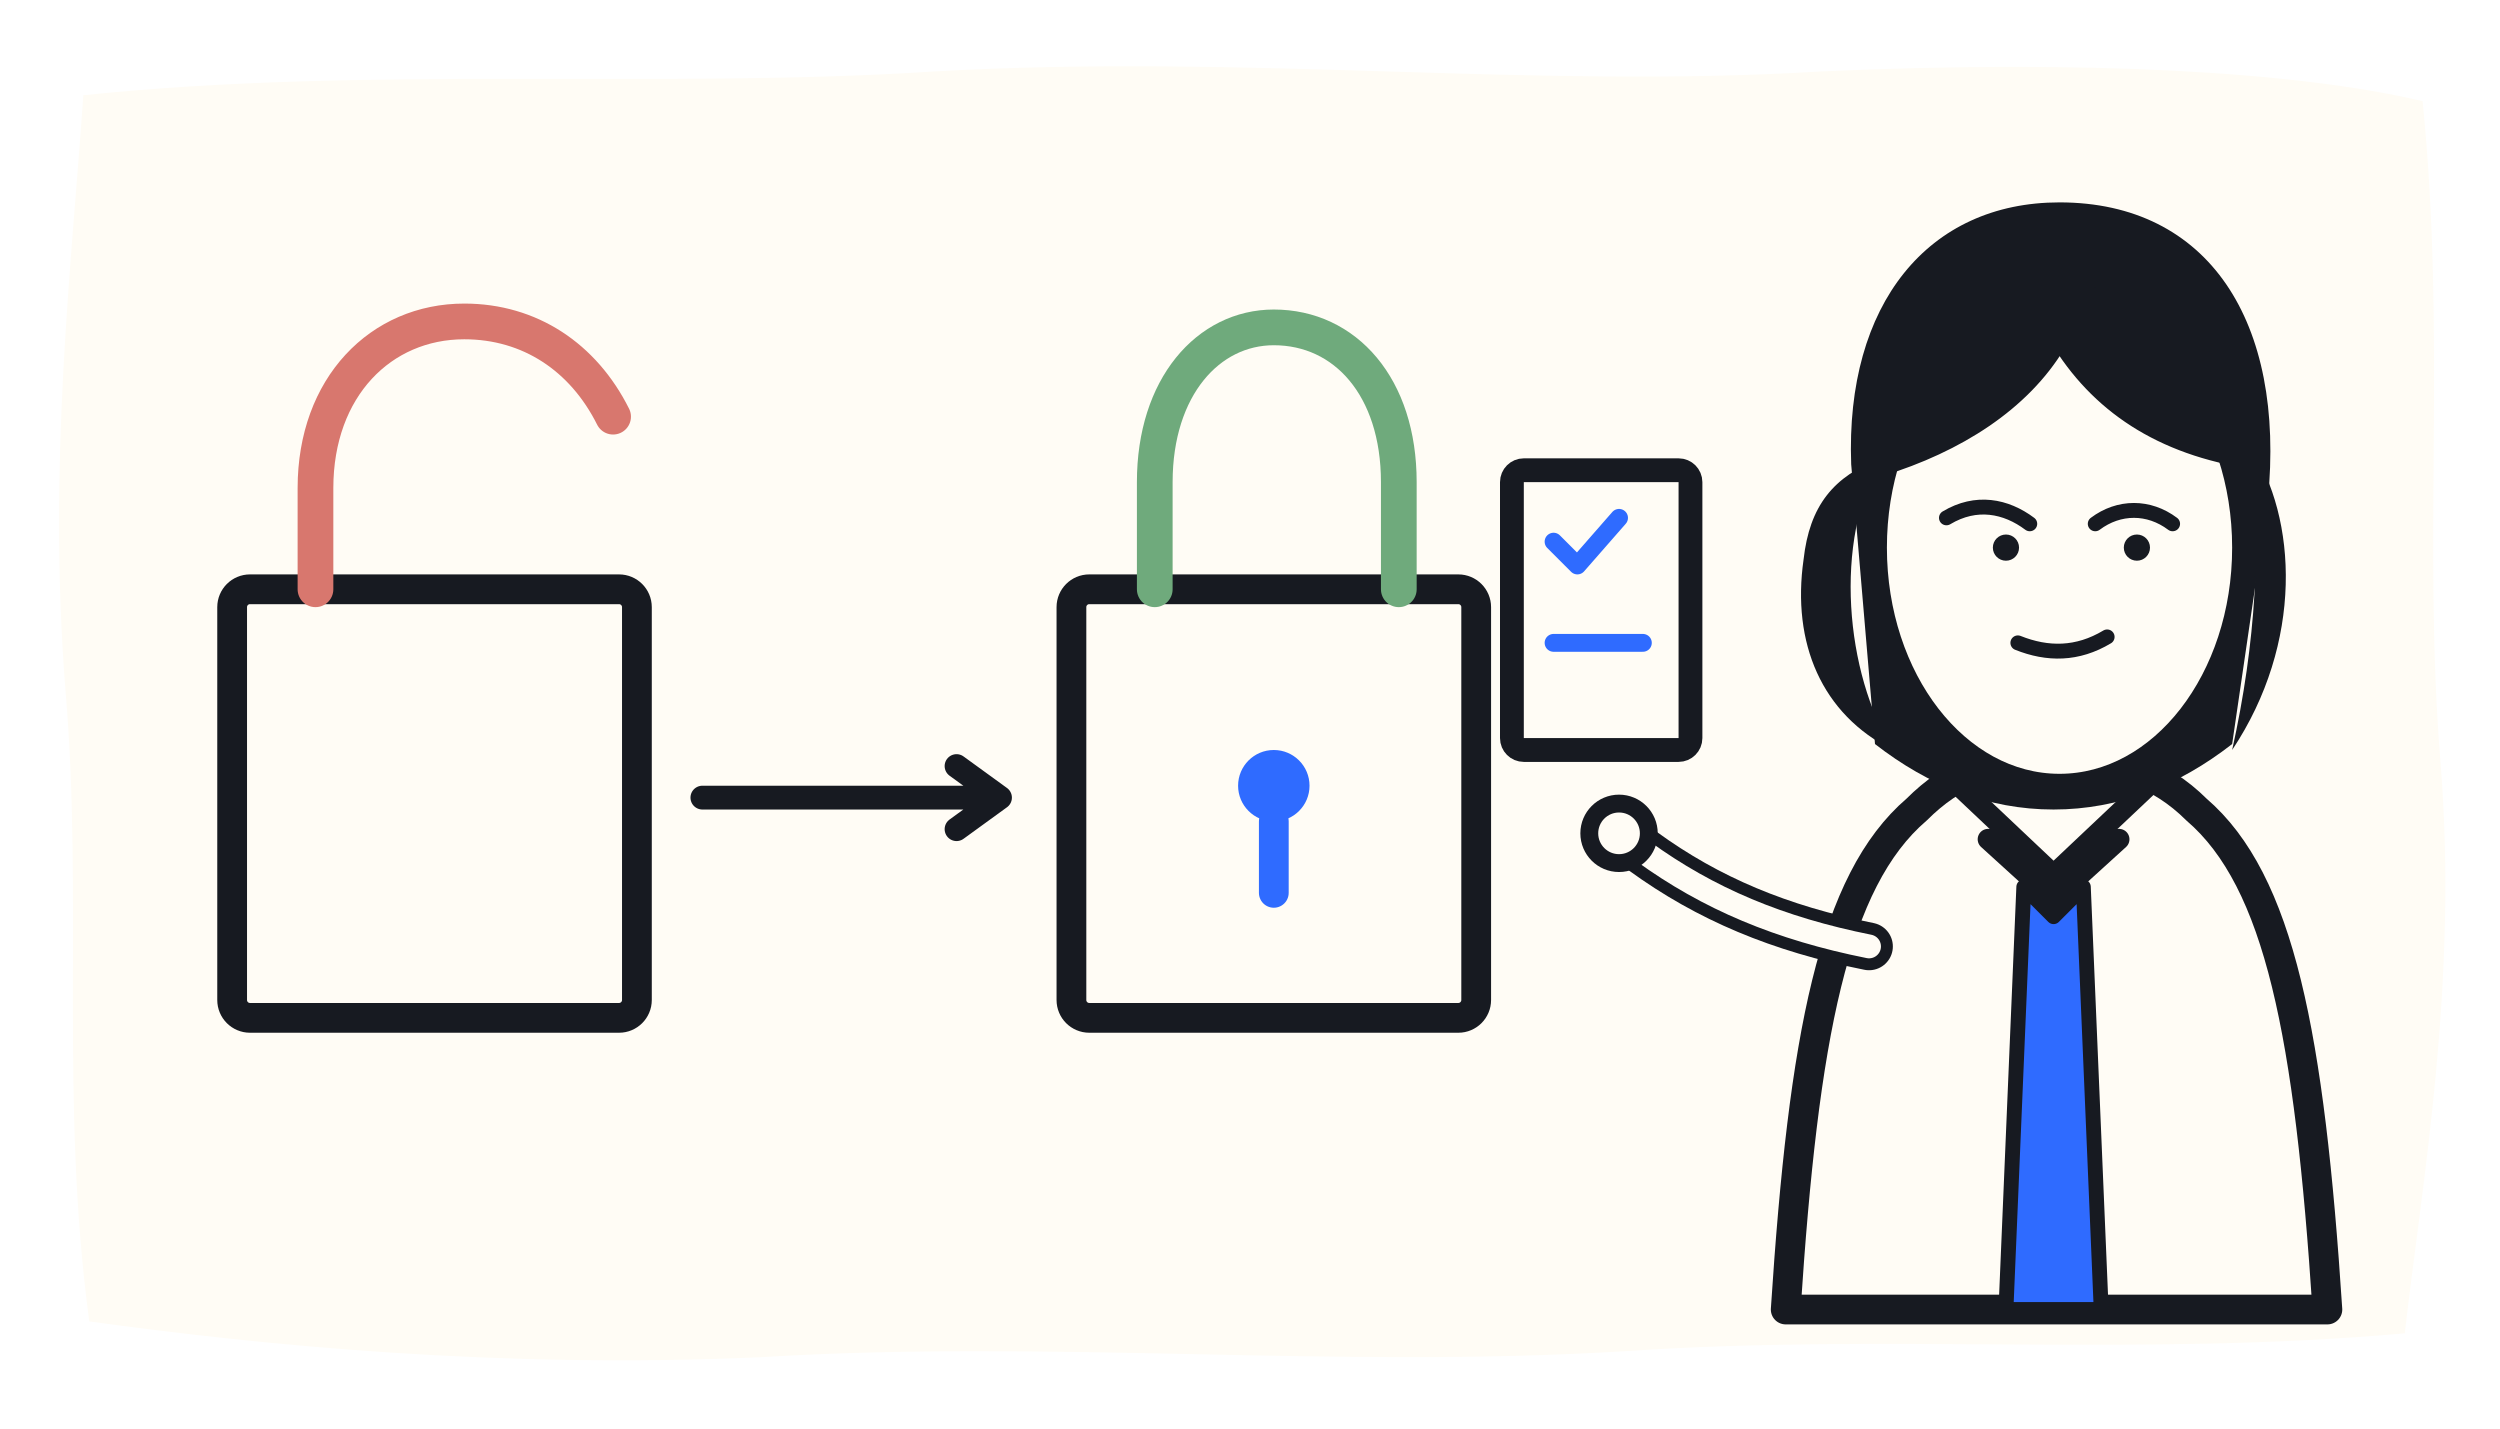
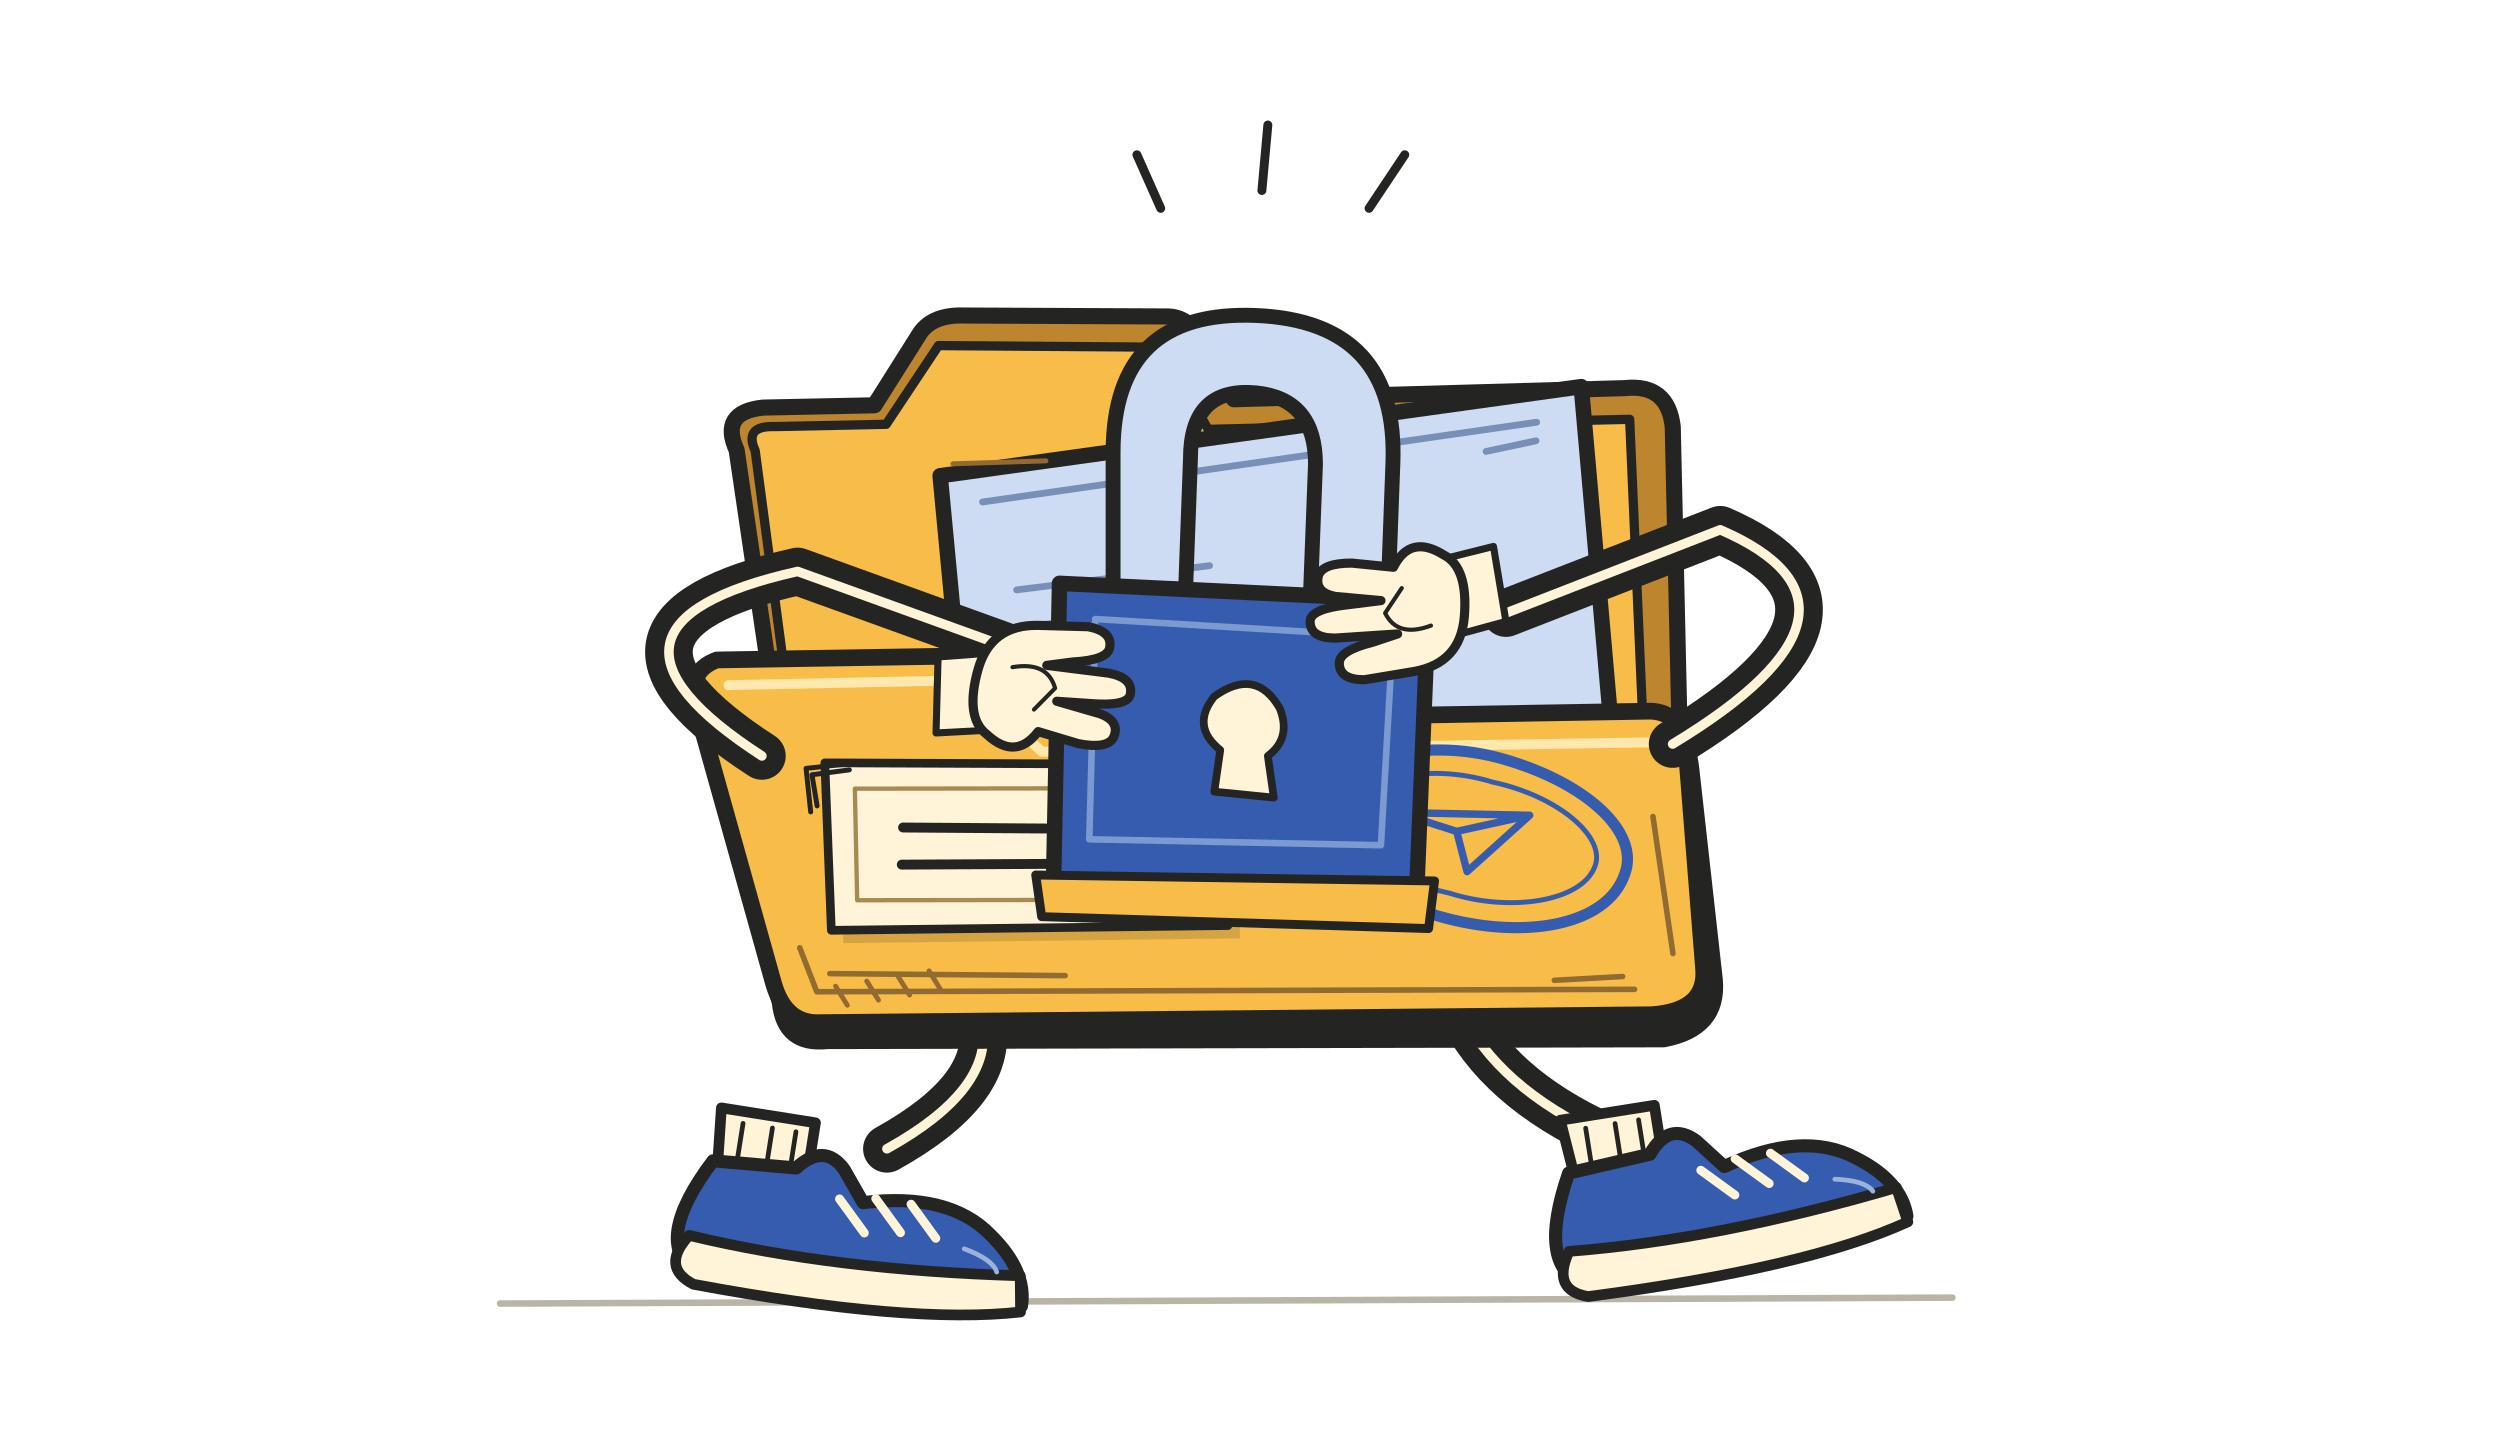
- <svg xmlns="http://www.w3.org/2000/svg" width="420" height="240" viewBox="0 0 420 240" fill="none" shape-rendering="geometricPrecision">
-   <path d="M14 16C62 11 111 15 157 12C210 9 257 15 306 12C350 10 386 12 407 17C411 57 407 91 410 128C413 165 407 198 404 224C359 228 317 224 273 227C224 230 177 225 128 228C84 230 44 226 15 222C10 185 14 151 11 116C8 78 12 45 14 16Z" fill="#FFFCF5" />
+ <svg xmlns="http://www.w3.org/2000/svg" width="420" height="240" viewBox="0 0 420 240" role="img" aria-labelledby="title desc">
  <g stroke-linecap="round" stroke-linejoin="round">
-     <rect x="39" y="99" width="68" height="72" rx="3" fill="#FFFCF5" stroke="#171A21" stroke-width="5" />
-     <path d="M53 99V82C53 65 64 54 78 54C89 54 98 60 103 70" fill="none" stroke="#D8776E" stroke-width="6" />
-     <path d="M118 134L168 134M160.7 139.3L168 134L160.7 128.7" fill="none" stroke="#171A21" stroke-width="4" />
-     <rect x="180" y="99" width="68" height="72" rx="3" fill="#FFFCF5" stroke="#171A21" stroke-width="5" />
-     <path d="M194 99V81C194 65 203 55 214 55C226 55 235 65 235 81V99" fill="none" stroke="#6FAA7C" stroke-width="6" />
-     <circle cx="214" cy="132" r="6" fill="#2F6BFF" stroke="none" />
-     <path d="M214 138V150" stroke="#2F6BFF" stroke-width="5" />
-     <rect x="254" y="79" width="30" height="47" rx="2" fill="#FFFCF5" stroke="#171A21" stroke-width="4" />
-     <path d="M261 91L265 95L272 87M261 108H276" fill="none" stroke="#2F6BFF" stroke-width="3" />
-   </g>
-   <g aria-hidden="true" stroke-linecap="round" stroke-linejoin="round">
-     <path d="M300 220C303 174 308 148 322 136C328 130 335 127 345 127C355 127 363 130 369 136C383 148 388 174 391 220Z" fill="#FFFCF5" stroke="#171A21" stroke-width="5" />
-     <path d="M327 130L345 147L363 130M334 141L345 151L356 141" fill="none" stroke="#171A21" stroke-width="3.5" />
-     <path d="M340 149L345 154L350 149L353 220H337Z" fill="#2F6BFF" stroke="#171A21" stroke-width="2.5" />
-     <path d="M314 159C299 156 287 151 276 143" fill="none" stroke="#171A21" stroke-width="8" />
-     <path d="M314 159C299 156 287 151 276 143" fill="none" stroke="#FFFCF5" stroke-width="4" />
-     <circle cx="272" cy="140" r="5" fill="#FFFCF5" stroke="#171A21" stroke-width="3" />
-     <path d="M311 78C310 51 324 34 346 34C371 34 384 54 381 84L375 125C366 132 356 136 345 136C334 136 324 132 315 125Z" fill="#171A21" />
-     <ellipse cx="346" cy="92" rx="31" ry="40" fill="#FFFCF5" stroke="#171A21" stroke-width="4" />
-     <path d="M316 79C322 57 334 47 350 49C365 51 375 61 380 78C364 76 353 69 346 58C340 68 329 75 316 79Z" fill="#171A21" stroke="#171A21" stroke-width="2" />
-     <path d="M316 77C308 91 310 113 318 126C306 120 301 108 303 94C304 85 308 80 316 77ZM378 75C386 87 387 108 375 126C379 108 380 91 378 75Z" fill="#171A21" stroke="none" />
-     <g fill="none" stroke="#171A21" stroke-width="2.5">
-       <path d="M327 87c5-3 10-2 14 1M352 88c4-3 9-3 13 0" />
-       <circle cx="337" cy="92" r="2.2" fill="#171A21" stroke="none" />
-       <circle cx="359" cy="92" r="2.2" fill="#171A21" stroke="none" />
-       <path d="M339 108c5 2 10 2 15-1" />
+     <path d="M84 219l244-1" fill="none" stroke="#bab4a7" stroke-width="1.1" />
+     <path d="M165 172Q167 183 149 193M246 171Q253 184 272 192" fill="none" stroke="#242522" stroke-width="8" />
+     <path d="M165 172Q167 183 149 193M246 171Q253 184 272 192" fill="none" stroke="#fff4d7" stroke-width="1.6" />
+     <g transform="translate(102 187) rotate(9 30 14)">
+       <path d="M17 1 33 1 33 12 18 12Z" fill="#fff4d7" stroke="#242522" stroke-width="1.8" />
+       <path d="M21 3v6m5-6v6m4-6v6" fill="none" stroke="#242522" stroke-width="0.8" />
+       <path d="M17 10l14-1q4-5 8-1l4 5q14-4 22 2 7 5 7 11L17 29Q9 25 17 10Z" fill="#365caf" stroke="#242522" stroke-width="2.2" />
+       <path d="M15 23q25 2 56-2l1 6q-18 5-55 4-6-2-2-8Z" fill="#fff4d7" stroke="#242522" stroke-width="1.8" />
+       <path d="m39 13 5 5m1-6 5 5m1-5 5 5" fill="none" stroke="#fff4d7" stroke-width="1.5" />
+       <path d="M61 18q5 1 6 3" fill="none" stroke="#9cb1db" stroke-width="0.8" />
    </g>
+     <g transform="translate(247 185) rotate(-9 30 14)">
+       <path d="M17 1 33 1 33 12 18 12Z" fill="#fff4d7" stroke="#242522" stroke-width="1.8" />
+       <path d="M21 3v6m5-6v6m4-6v6" fill="none" stroke="#242522" stroke-width="0.8" />
+       <path d="M17 10l14-1q4-5 8-1l4 5q14-4 22 2 7 5 7 11L17 29Q9 25 17 10Z" fill="#365caf" stroke="#242522" stroke-width="2.2" />
+       <path d="M15 23q25 2 56-2l1 6q-18 5-55 4-6-2-2-8Z" fill="#fff4d7" stroke="#242522" stroke-width="1.8" />
+       <path d="m39 13 5 5m1-6 5 5m1-5 5 5" fill="none" stroke="#fff4d7" stroke-width="1.5" />
+       <path d="M61 18q5 1 6 3" fill="none" stroke="#9cb1db" stroke-width="0.8" />
+     </g>
+     <g transform="translate(115 49) rotate(2 80 70) scale(1.04)">
+       <path d="M7 28Q4 22 11 21L29 20 36 8Q38 5 43 5L76 4Q81 4 84 13L87 17 150 13Q157 12 158 19L163 106Q163 113 155 115L24 121Z" fill="#bd852e" stroke="#242522" stroke-width="2.6" />
+       <path d="M10 28Q8 24 13 24L31 23 39 10 75 9 83 22 151 18 158 107 25 117Z" fill="#f8bd48" stroke="#242522" stroke-width="1.5" />
+       <path d="M40 31 143 13 153 94 50 108Z" fill="#cddcf2" stroke="#242522" stroke-width="2.5" />
+       <path d="M47 35 136 19M128 24l8-2M53 49 84 44M54 55l49-8" fill="none" stroke="#7890b7" stroke-width="1.1" />
+       <path d="M10 68 15 84 13 93 23 114M155 66l-5 22 9 18" fill="#c58c31" stroke="#242522" stroke-width="1.5" />
+       <path d="M6 65 44 63Q48 63 52 67L59 73 157 68Q162 67 163 74L168 108Q169 116 160 118L25 123Q18 124 17 117L3 73Q1 67 6 65Z" fill="#242522" stroke="#242522" stroke-width="2.4" />
+       <path d="M5 62 44 60Q48 60 53 65L60 70 156 65Q161 65 162 71L166 106Q167 113 158 114L23 120Q18 120 16 114L2 70Q0 64 5 62Z" fill="#f8bd48" stroke="#242522" stroke-width="2.7" />
+       <path d="M7 66 43 64Q46 64 50 68L58 75 157 70" fill="none" stroke="#ffe8ad" stroke-width="1.6" />
+       <path d="M20 108l3 7 132-5M25 112l38-1m79-2 11-1M157 82l4 22" fill="none" stroke="#916b31" stroke-width="0.9" />
+       <path d="M25 81 90 79 91 104 27 107Z" fill="#d6a343" stroke="none" stroke-width="0" />
+       <path d="M23 78 88 76 89 102 25 105Z" fill="#fff4d7" stroke="#242522" stroke-width="1.4" />
+       <path d="M28 82l55-2 1 18-55 2Z" fill="none" stroke="#a68a52" stroke-width="0.7" />
+       <path d="M36 88l36-1M36 94l25-1" fill="none" stroke="#242522" stroke-width="1.6" />
+       <path d="M21 86l-1-7 7-1m-5 7-1-5 6-1" fill="none" stroke="#242522" stroke-width="0.8" />
+       <g transform="rotate(10 128 88)">
+         <path d="M103 89c-1-10 13-17 27-16 14 1 24 7 23 14-1 9-14 14-28 13-13-1-22-5-22-11Z" fill="none" stroke="#365caf" stroke-width="1.8" />
+         <path d="M107 88c0-7 11-12 22-11 11 0 20 5 19 10-1 6-12 10-22 9-11 0-19-4-19-8Z" fill="none" stroke="#365caf" stroke-width="0.8" />
+         <path d="m115 85 21-4-8 11-3-6-10-1m10 1 11-5" fill="none" stroke="#365caf" stroke-width="1.2" />
+       </g>
+       <path d="m26 114 2 3m3-4 2 3m3-4 2 3m3-4 2 3m-1-85 15-1" fill="none" stroke="#936a32" stroke-width="0.8" />
+     </g>
+     <path d="M187 104 187 76q0-24 24-23 24 1 23 25l-1 27-13-1 1-26q0-11-10-12-11-1-11 11l-1 27Z" fill="#cddcf2" stroke="#242522" stroke-width="2.5" />
+     <path d="M178 98 240 101 238 150 177 148Z" fill="#365caf" stroke="#242522" stroke-width="2.6" />
+     <path d="M184 104 234 107 232 142 183 141Z" fill="none" stroke="#7c9ad2" stroke-width="1.1" />
+     <path d="M204 117q7-5 11 2 2 5-2 8l1 7-10-1 1-7q-5-4-1-9Z" fill="#fff4d7" stroke="#242522" stroke-width="1.3" />
+     <path d="M174 147 241 148 240 156 175 154Z" fill="#f8bd48" stroke="#242522" stroke-width="1.5" />
+     <path d="M128 127Q94 105 134 96l36 13M281 125q38-23 8-36l-36 14" fill="none" stroke="#242522" stroke-width="8" />
+     <path d="M128 127Q94 105 134 96l36 13M281 125q38-23 8-36l-36 14" fill="none" stroke="#fff4d7" stroke-width="1.6" />
+     <g transform="translate(160 98) rotate(11) scale(.7)">
+       <path d="M0 18 11 15 15 33 3 36Z" fill="#fff4d7" stroke="#242522" stroke-width="1.7" />
+       <path d="M10 19q1-11 12-13l12-2q6 0 6 4 0 3-8 5l-6 2 15-1q6 0 6 4 0 3-9 4l-8 1 11 1q5 1 4 5-1 3-8 3l-10-1q-4 8-12 3-6-3-5-15Z" fill="#fff4d7" stroke="#242522" stroke-width="2.2" />
+       <path d="M18 17q8-3 11 3l-4 6m5-3 8-1" fill="none" stroke="#242522" stroke-width="1" />
+     </g>
+     <g transform="translate(253 117) rotate(180) scale(.7)">
+       <path d="M0 18 11 15 15 33 3 36Z" fill="#fff4d7" stroke="#242522" stroke-width="1.7" />
+       <path d="M10 19q1-11 12-13l12-2q6 0 6 4 0 3-8 5l-6 2 15-1q6 0 6 4 0 3-9 4l-8 1 11 1q5 1 4 5-1 3-8 3l-10-1q-4 8-12 3-6-3-5-15Z" fill="#fff4d7" stroke="#242522" stroke-width="2.2" />
+       <path d="M18 17q8-3 11 3l-4 6m5-3 8-1" fill="none" stroke="#242522" stroke-width="1" />
+     </g>
+     <path d="M195 35l-4-9m21 6 1-11m17 14 6-9" fill="none" stroke="#242522" stroke-width="1.5" />
  </g>
</svg>
